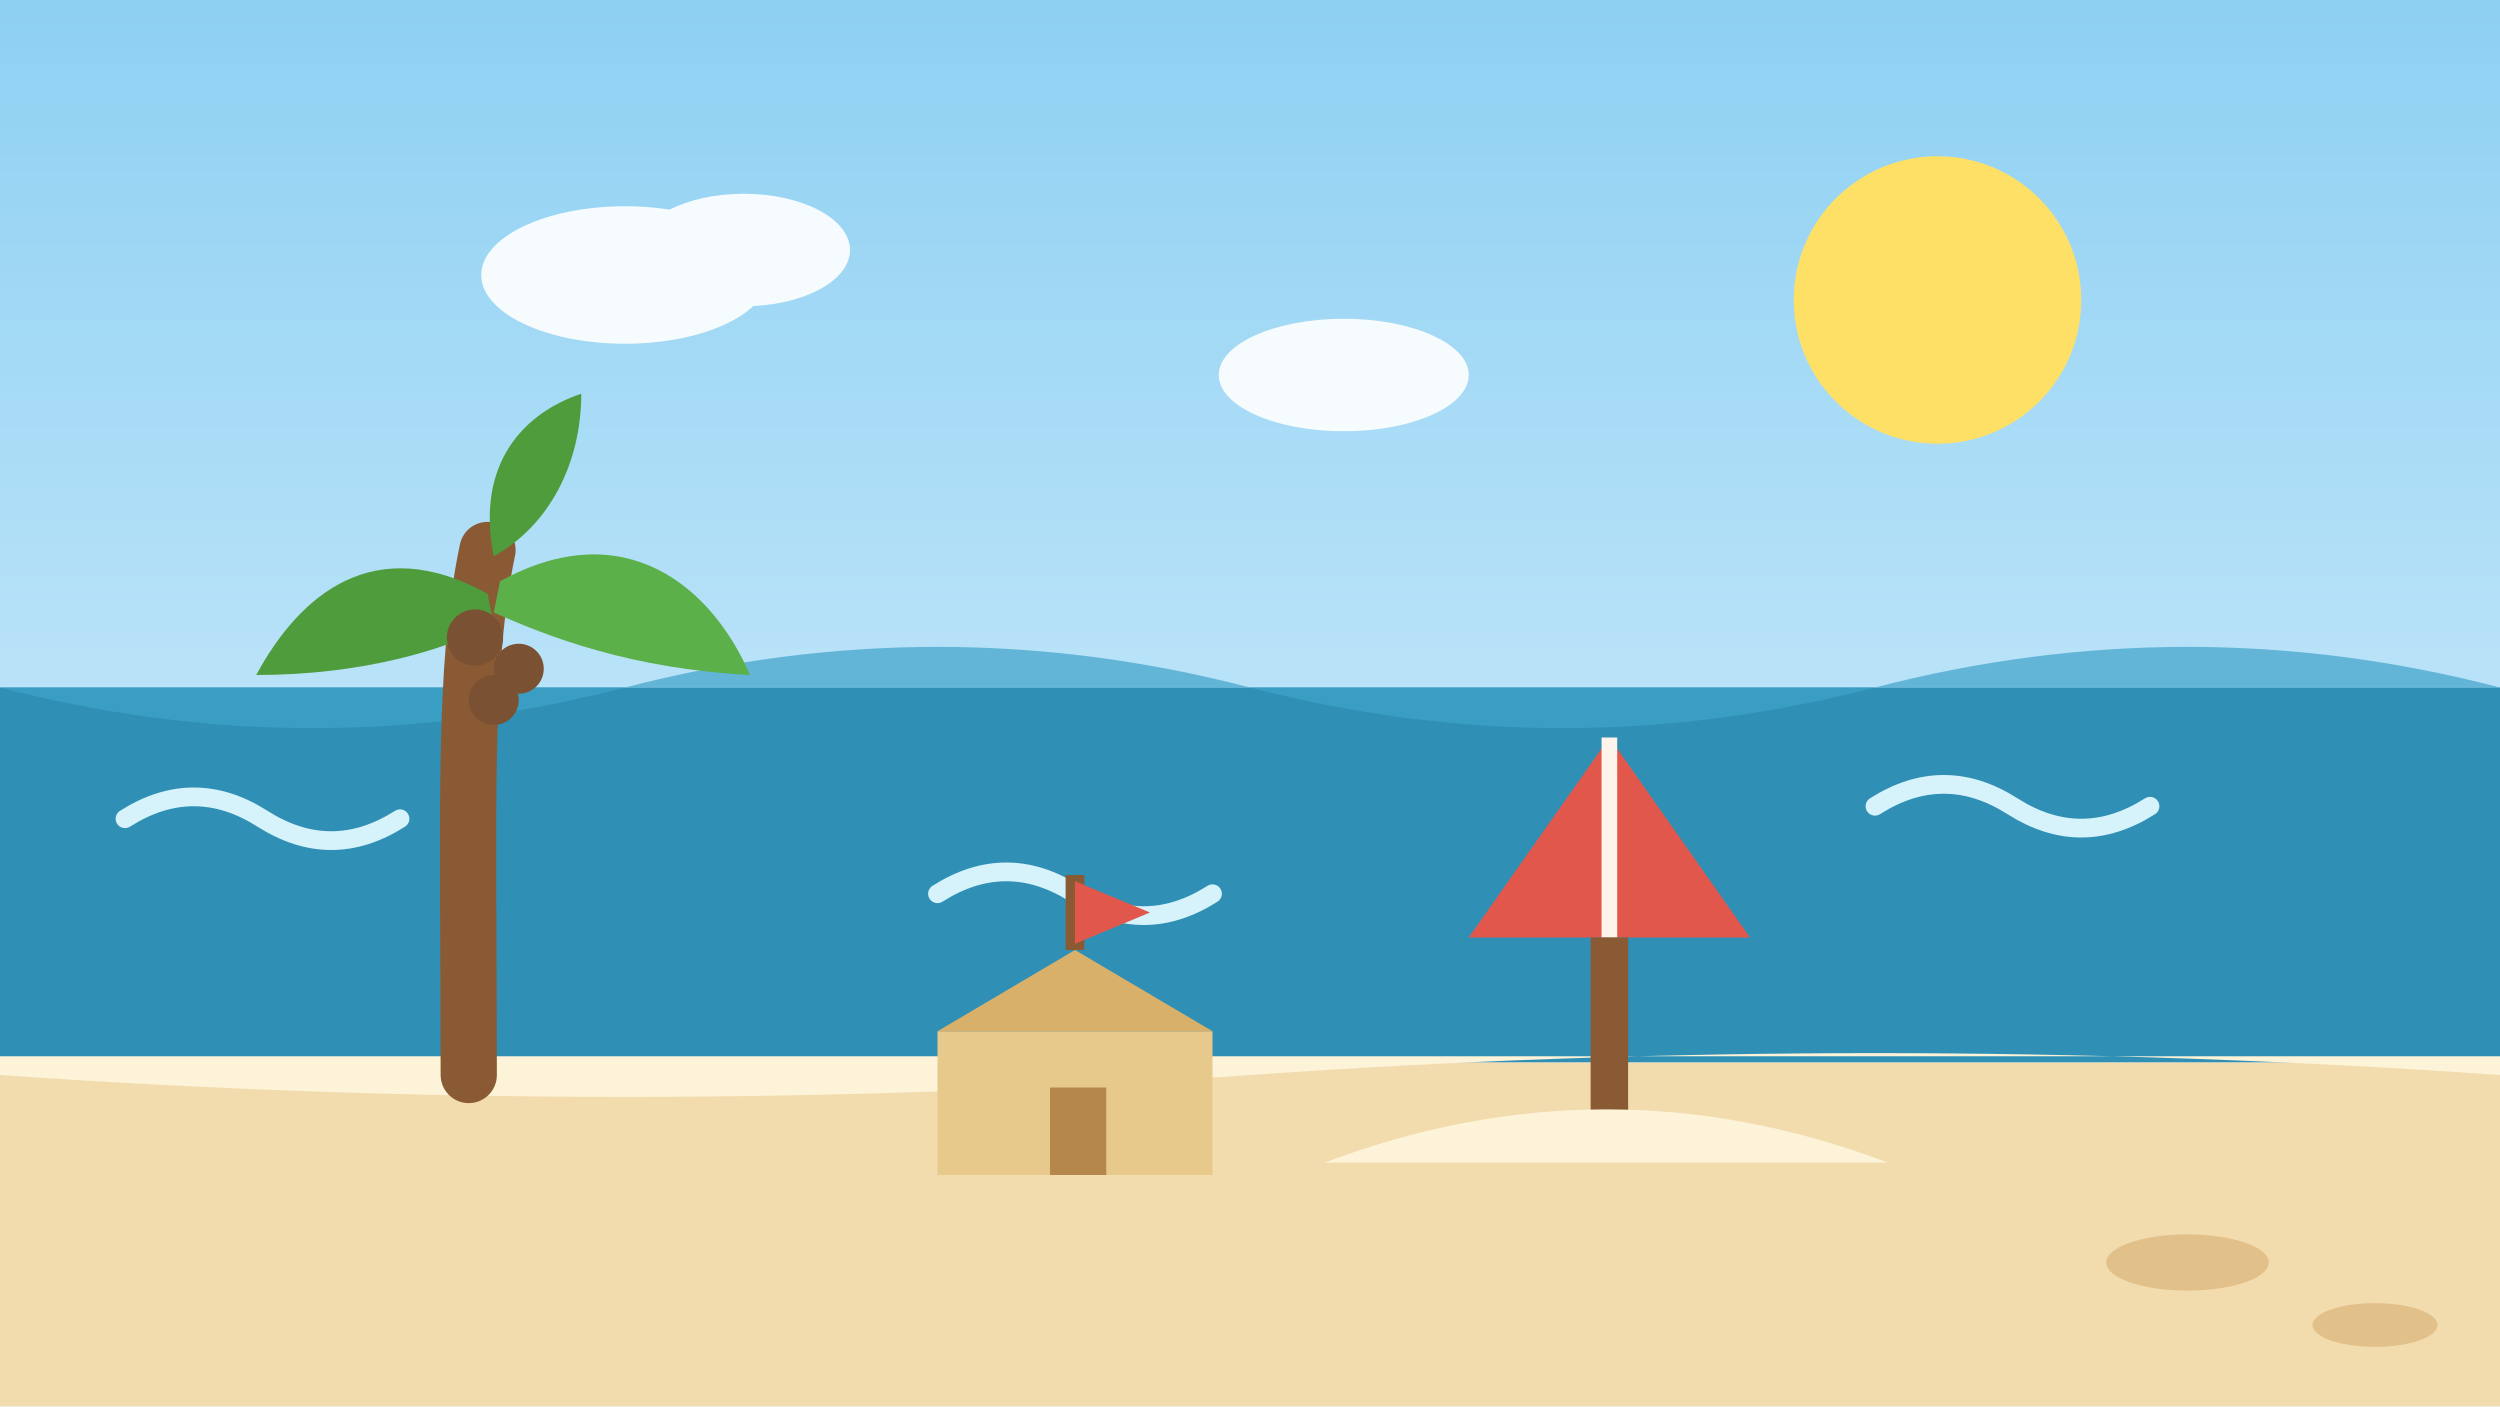
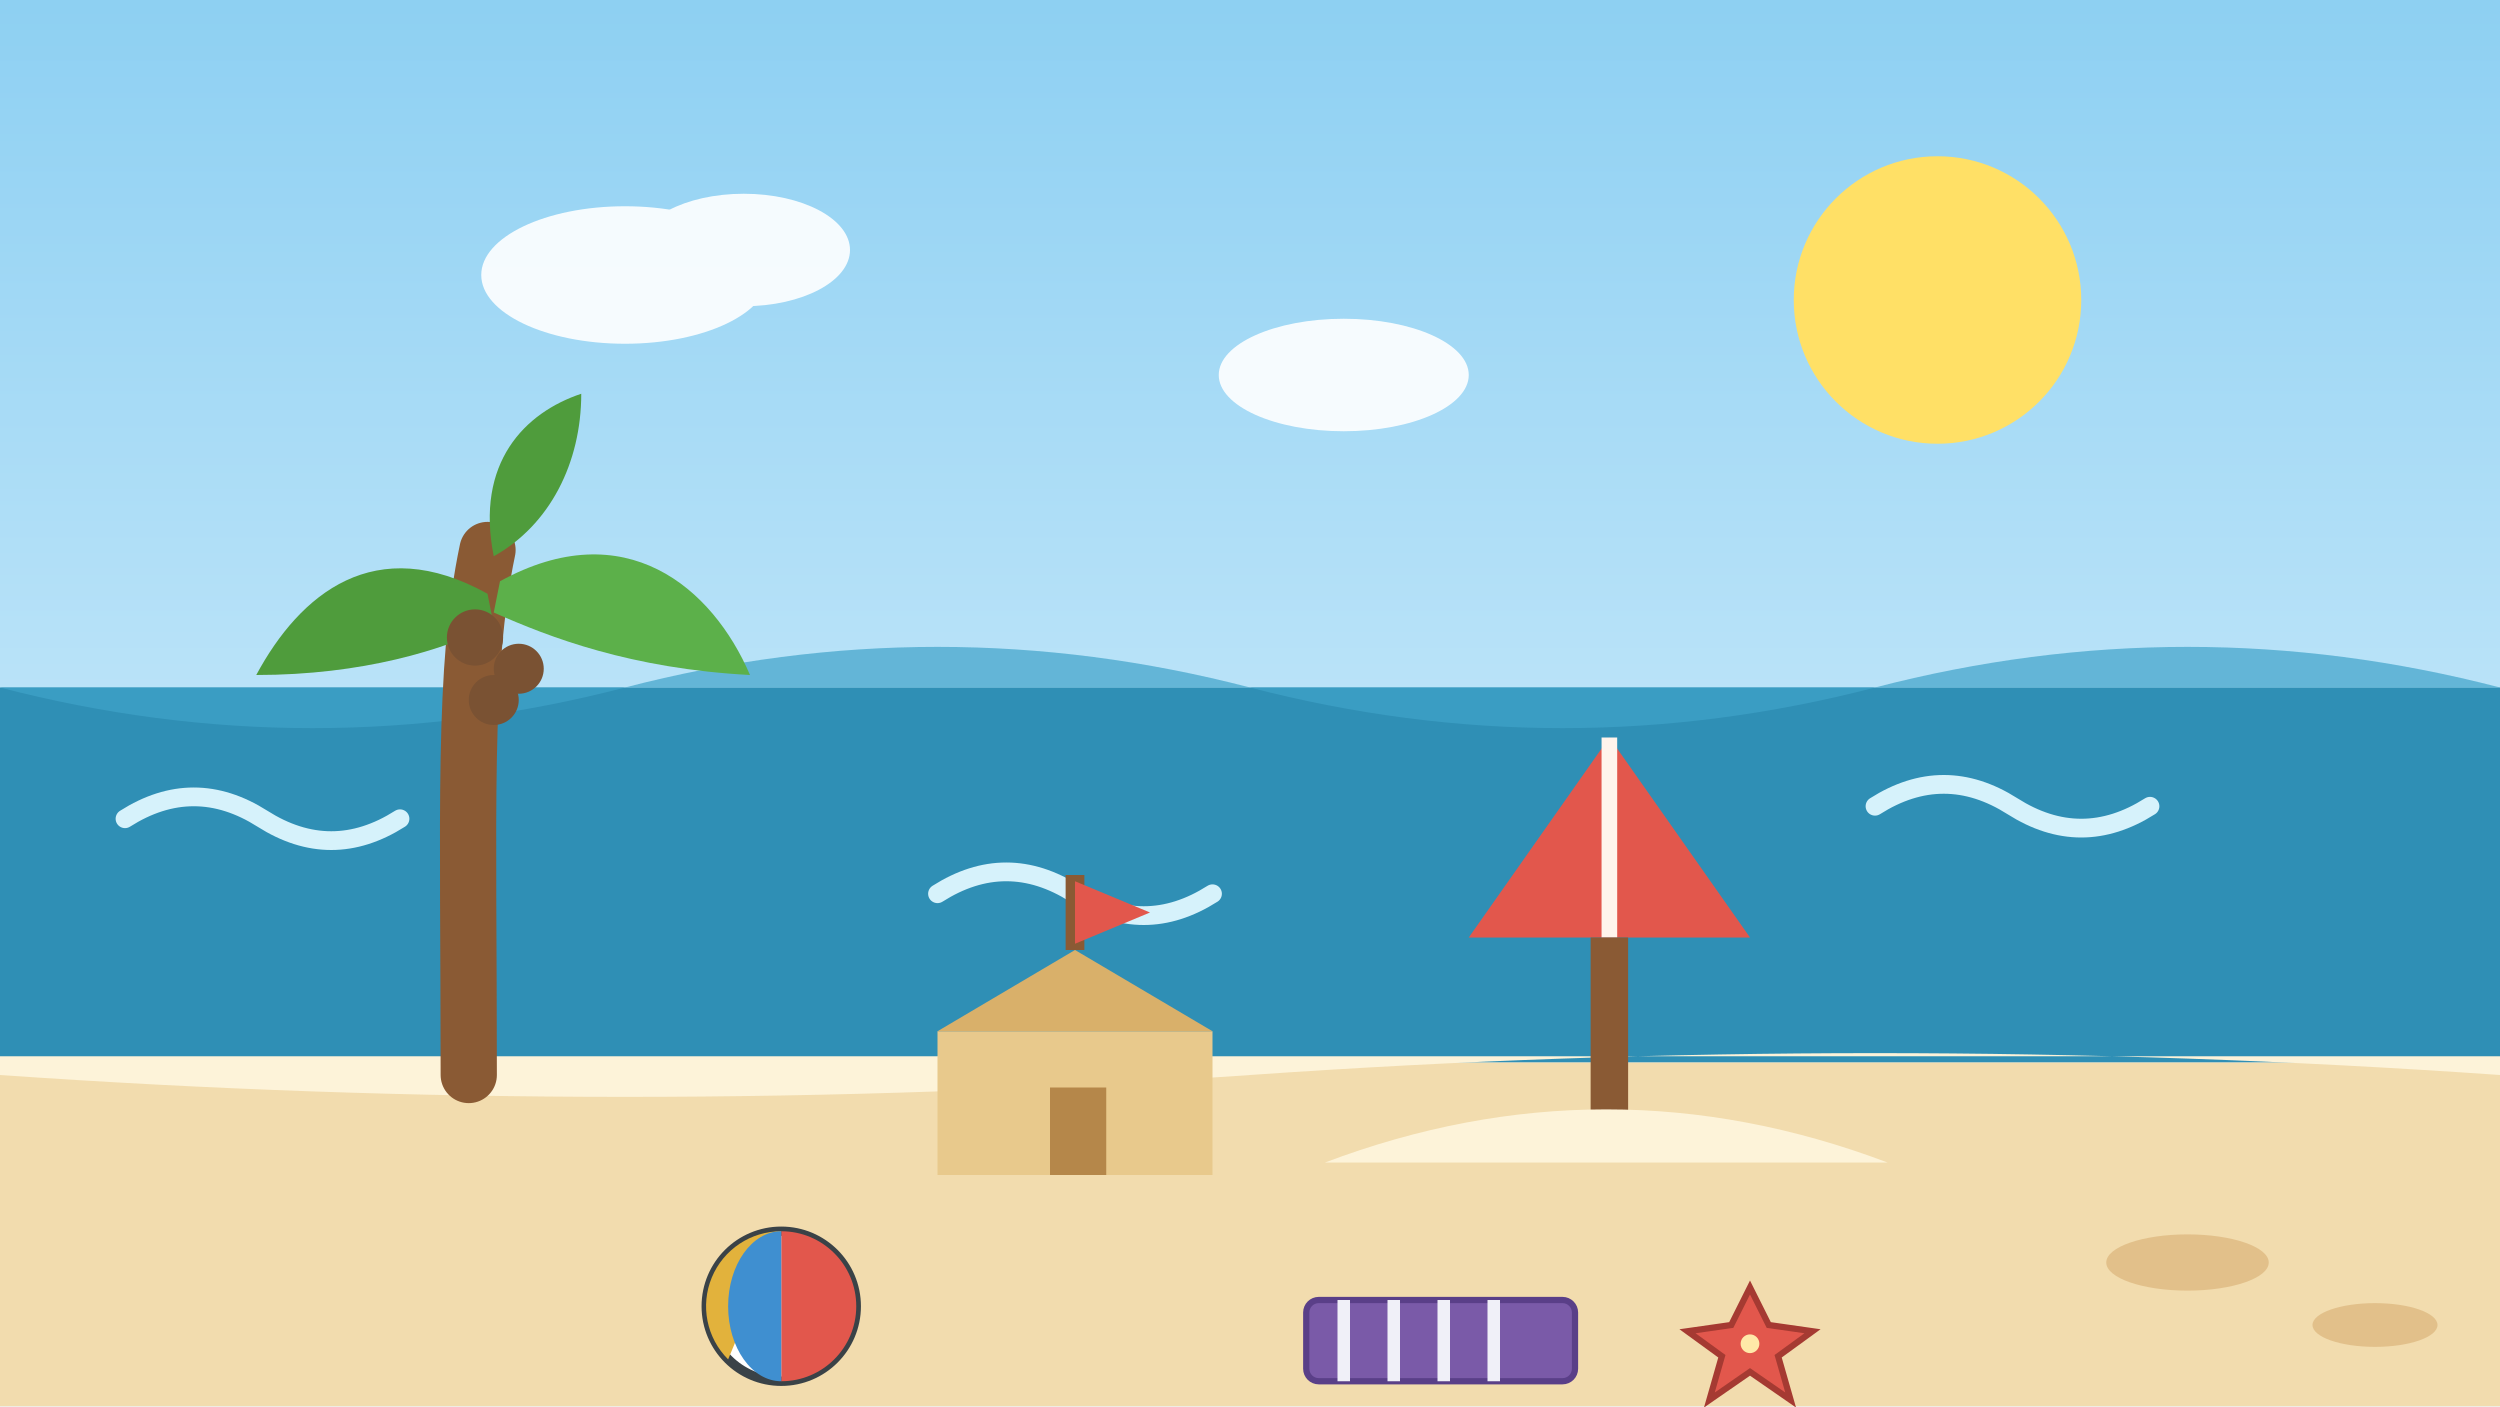
<svg xmlns="http://www.w3.org/2000/svg" width="800" height="450" viewBox="0 0 800 450" role="img" aria-label="A beach with sea, waves, a palm tree, sun umbrella and sandcastle">
  <defs>
    <linearGradient id="s10sky" x1="0" y1="0" x2="0" y2="1">
      <stop offset="0" stop-color="#8ed0f2" />
      <stop offset="1" stop-color="#e6f6ff" />
    </linearGradient>
  </defs>
  <rect width="800" height="450" fill="url(#s10sky)" />
  <circle cx="620" cy="96" r="46" fill="#ffe066" />
  <g fill="#ffffff" opacity="0.9">
    <ellipse cx="200" cy="88" rx="46" ry="22" />
    <ellipse cx="238" cy="80" rx="34" ry="18" />
    <ellipse cx="430" cy="120" rx="40" ry="18" />
  </g>
  <rect y="220" width="800" height="120" fill="#2f8fb5" />
  <path d="M0 220 q100 26 200 0 t200 0 t200 0 t200 0" fill="#3fa3c9" opacity="0.7" />
  <g stroke="#d6f2fb" stroke-width="6" stroke-linecap="round" fill="none">
    <path d="M40 262 q22 -14 44 0 t44 0" />
    <path d="M300 286 q22 -14 44 0 t44 0" />
    <path d="M600 258 q22 -14 44 0 t44 0" />
  </g>
  <path d="M0 340 h800" fill="#f2dcae" />
  <rect y="340" width="800" height="110" fill="#f2dcae" />
  <path d="M0 344 q200 14 400 0 t400 0 v-6 h-800 z" fill="#fdf3d9" />
  <g>
    <path d="M150 344 C 150 260, 148 214, 156 176" stroke="#8a5a34" stroke-width="18" fill="none" stroke-linecap="round" />
    <path d="M156 190 C 120 170, 96 190, 82 216 C 116 216, 142 208, 158 200 Z" fill="#4f9c3c" />
    <path d="M160 186 C 200 164, 228 188, 240 216 C 202 214, 176 204, 158 196 Z" fill="#5cb04a" />
    <path d="M158 178 C 152 148, 168 132, 186 126 C 186 148, 176 168, 158 178 Z" fill="#4f9c3c" />
    <g fill="#7a5233">
      <circle cx="152" cy="204" r="9" />
      <circle cx="166" cy="214" r="8" />
      <circle cx="158" cy="224" r="8" />
    </g>
  </g>
  <g>
    <path d="M470 300 L560 300 L515 236 Z" fill="#e2574c" />
    <path d="M515 236 L515 300" stroke="#fff4ec" stroke-width="5" />
    <rect x="509" y="300" width="12" height="60" fill="#8a5a34" />
    <path d="M424 372 q90 -34 180 0 z" fill="#fdf3d9" />
  </g>
  <g>
    <path d="M300 330 h88 v46 h-88 z" fill="#e8c98c" />
    <path d="M300 330 l44 -26 l44 26 z" fill="#d9b06a" />
    <rect x="336" y="348" width="18" height="28" fill="#b5874a" />
    <path d="M344 304 v-24" stroke="#8a5a34" stroke-width="6" />
    <path d="M344 282 l24 10 l-24 10 z" fill="#e2574c" />
  </g>
  <g fill="#e2c08a">
    <ellipse cx="700" cy="404" rx="26" ry="9" />
    <ellipse cx="760" cy="424" rx="20" ry="7" />
  </g>
+   <g>
+     <circle cx="250" cy="418" r="24" fill="#ffffff" stroke="#3a4247" stroke-width="3" />
+     <path d="M250 394 a24 24 0 0 1 0 48 z" fill="#e2574c" />
+     <path d="M250 394 a24 24 0 0 0 -17 41 z" fill="#e2b23c" />
+     <path d="M250 394 a17 24 0 0 0 0 48 z" fill="#3f8fd0" />
+   </g>
+   <g>
+     <rect x="418" y="416" width="86" height="26" rx="4" fill="#7a5aa8" stroke="#5a3f88" stroke-width="2" />
+     <path d="M430 416 v26 M446 416 v26 M462 416 v26 M478 416 v26" stroke="#f0f0f8" stroke-width="4" />
+   </g>
+   <g>
+     <polygon points="560,412 566,424 580,426 569,434 573,448 560,439 547,448 551,434 540,426 554,424" fill="#e2574c" stroke="#a53a32" stroke-width="2" />
+     <circle cx="560" cy="430" r="3" fill="#ffe9a8" />
+   </g>
</svg>
